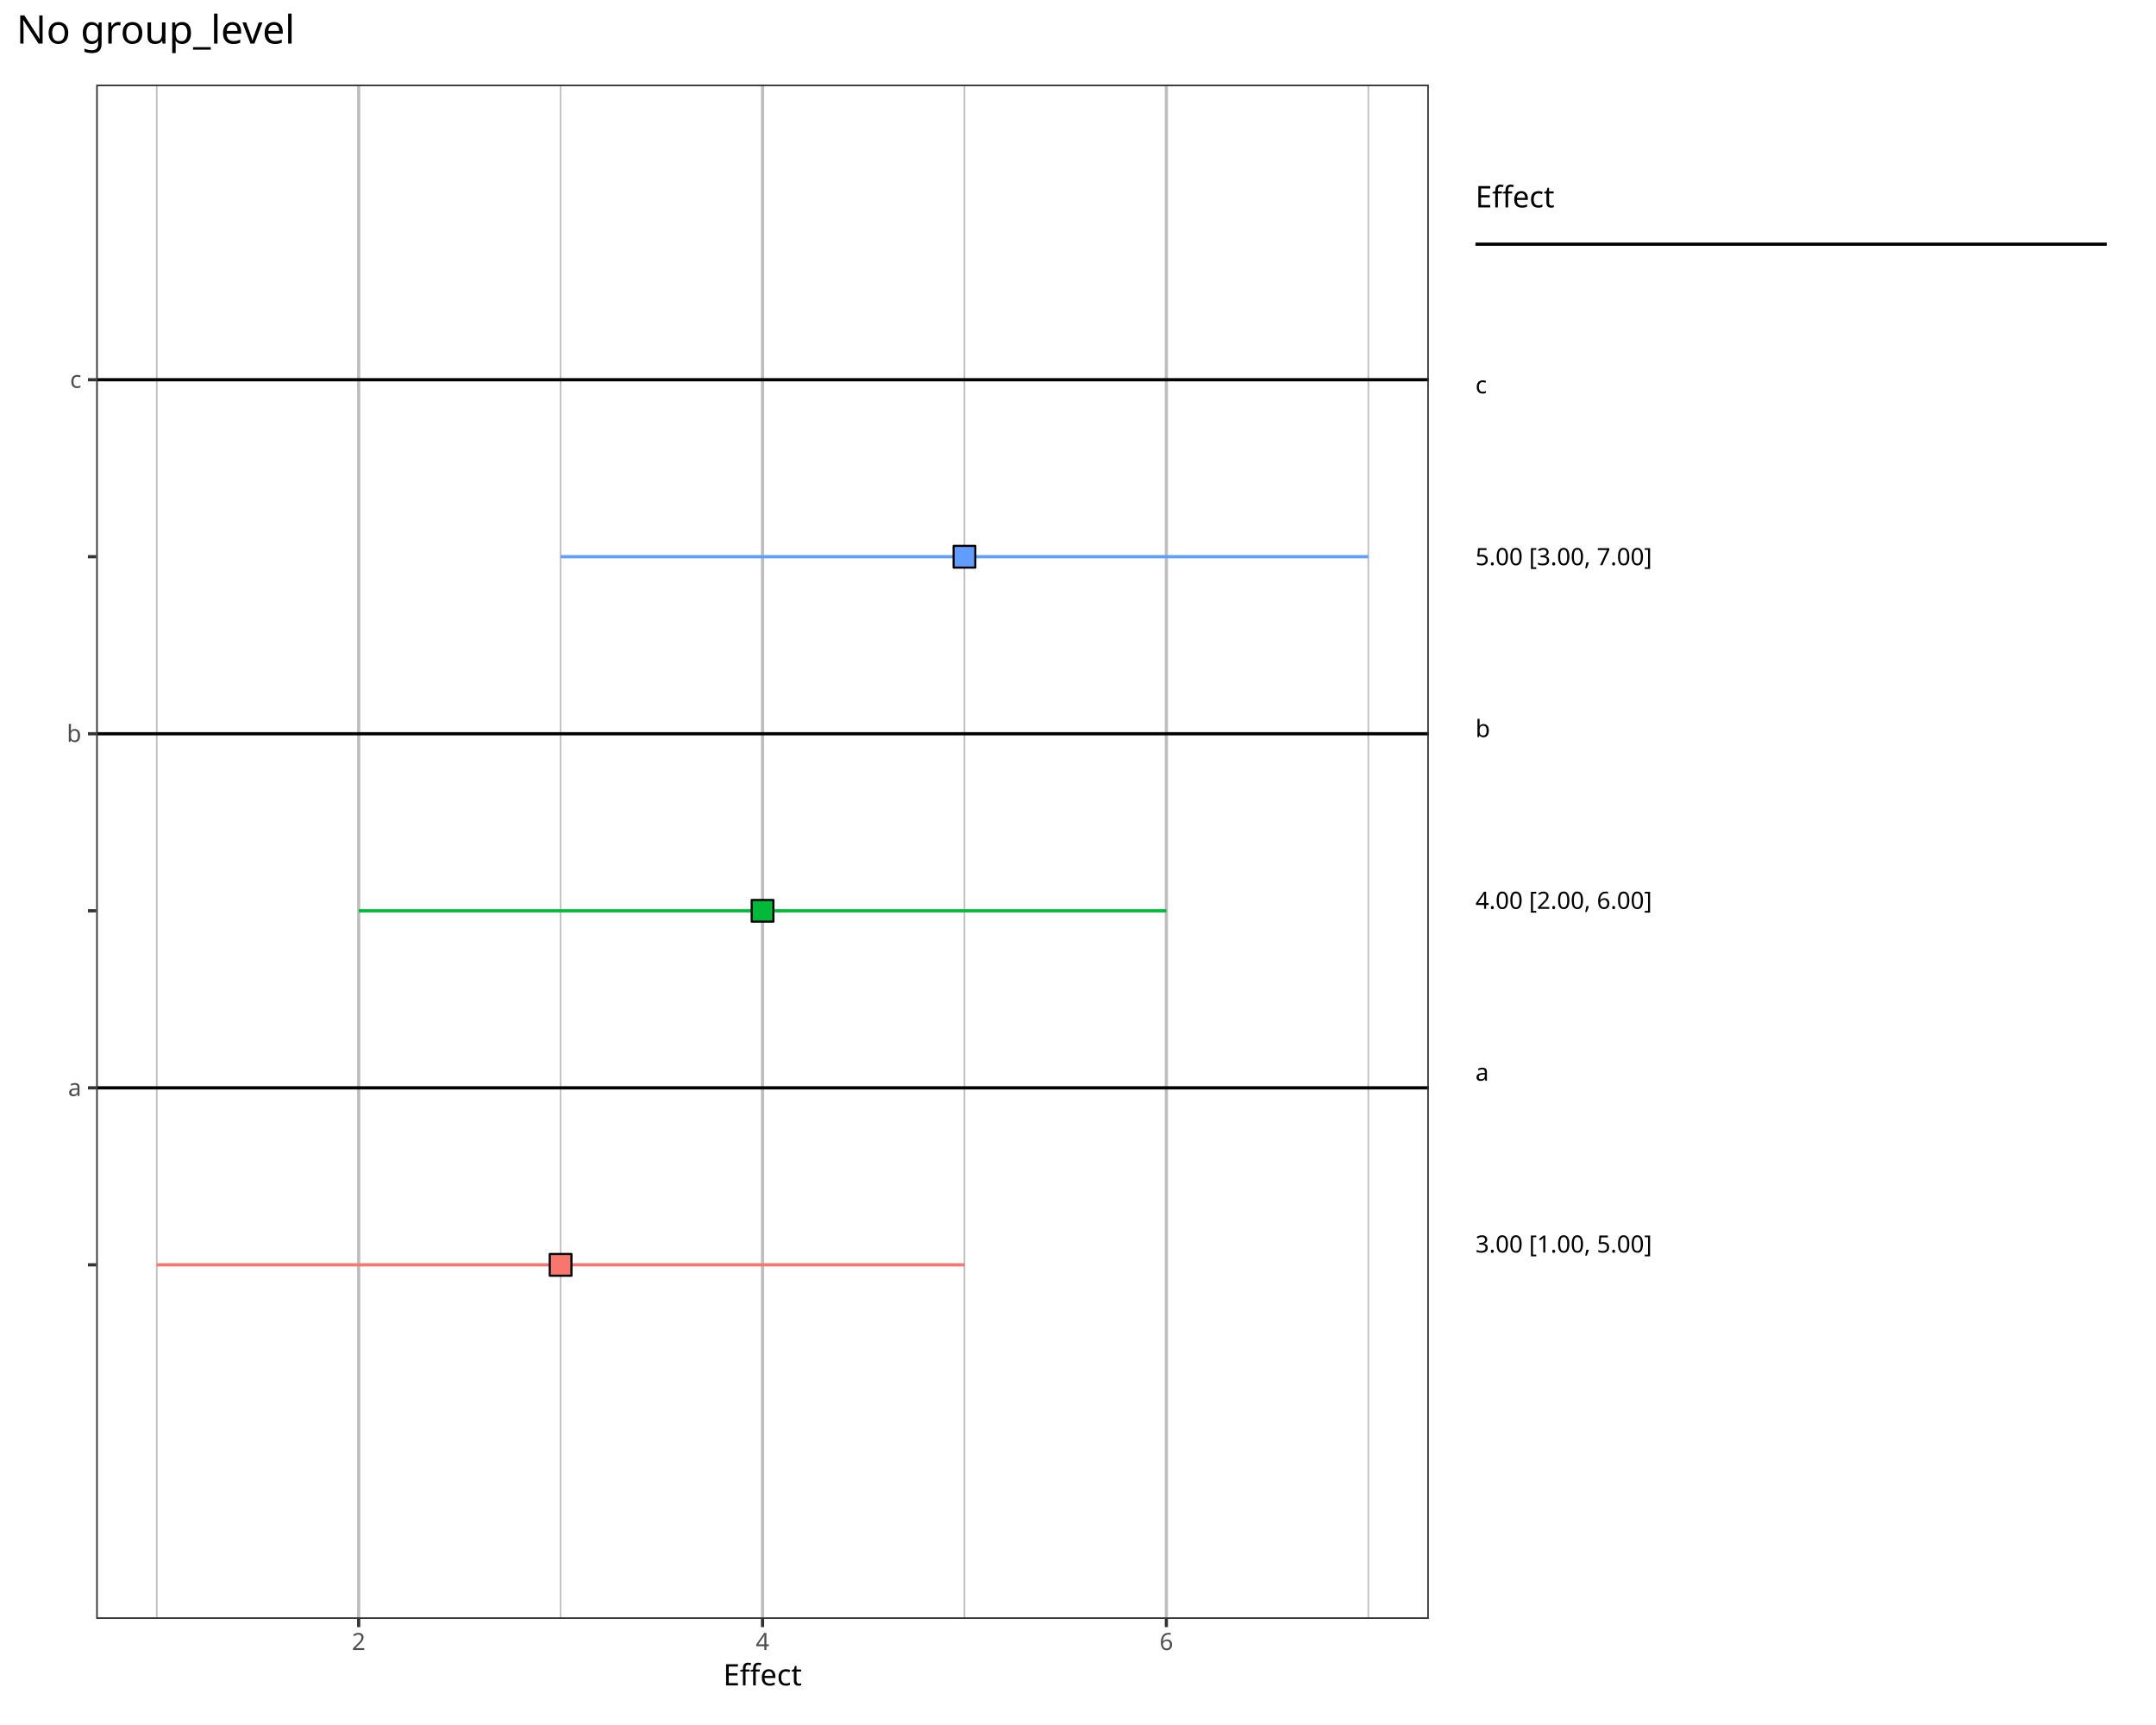
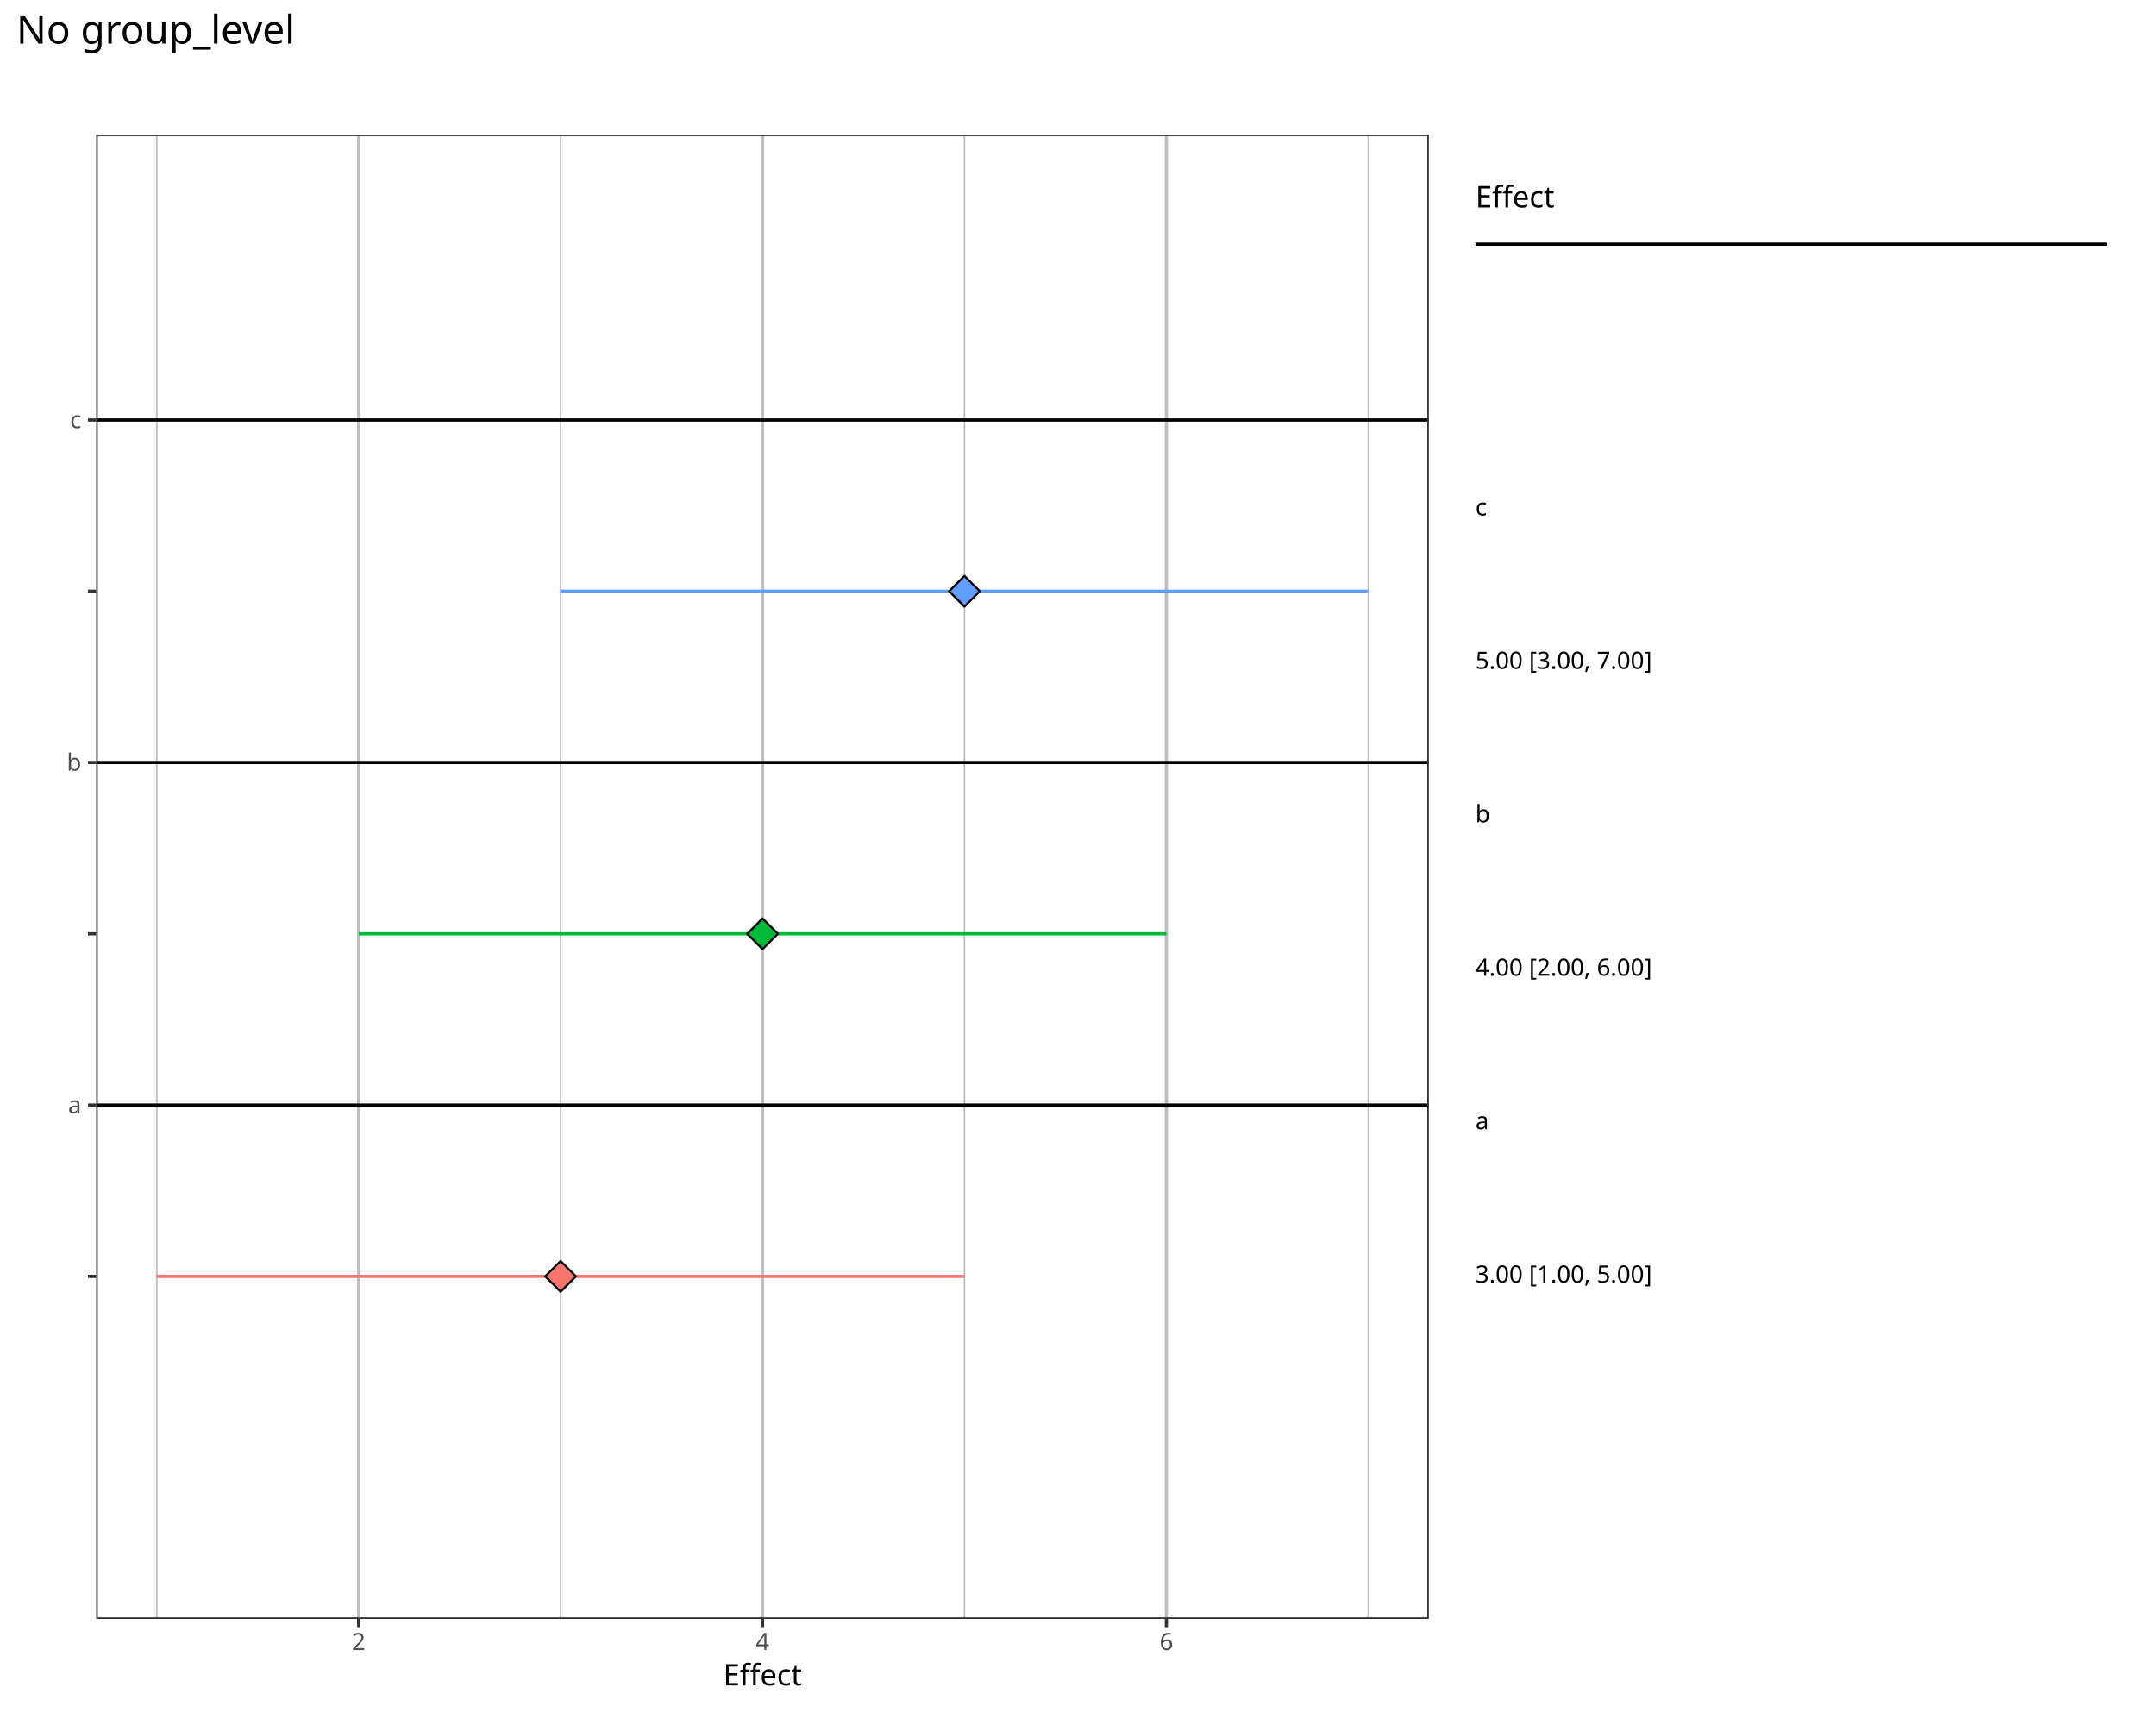
<svg xmlns="http://www.w3.org/2000/svg" class="svglite" data-engine-version="2.0" width="720.00pt" height="576.00pt" viewBox="0 0 720.00 576.00">
  <defs>
    <style type="text/css">
    .svglite line, .svglite polyline, .svglite polygon, .svglite path, .svglite rect, .svglite circle {
      fill: none;
      stroke: #000000;
      stroke-linecap: round;
      stroke-linejoin: round;
      stroke-miterlimit: 10.00;
    }
  </style>
  </defs>
  <rect width="100%" height="100%" style="stroke: none; fill: #FFFFFF;" />
  <defs>
    <clipPath id="cpMC4wMHw3MjAuMDB8MC4wMHw1NzYuMDA=">
      <rect x="0.00" y="0.00" width="720.00" height="576.00" />
    </clipPath>
  </defs>
  <g clip-path="url(#cpMC4wMHw3MjAuMDB8MC4wMHw1NzYuMDA=)">
    <rect x="0.00" y="0.00" width="720.00" height="576.00" style="stroke-width: 1.07; stroke: #FFFFFF; fill: #FFFFFF;" />
  </g>
  <defs>
    <clipPath id="cpNS40OHw3MTQuNTJ8MjIuNzh8NTcwLjUy">
      <rect x="5.48" y="22.78" width="709.04" height="547.74" />
    </clipPath>
  </defs>
  <g clip-path="url(#cpNS40OHw3MTQuNTJ8MjIuNzh8NTcwLjUy)">
</g>
  <g clip-path="url(#cpMC4wMHw3MjAuMDB8MC4wMHw1NzYuMDA=)">
</g>
  <defs>
    <clipPath id="cpNS40OHw0NzguMTd8MjIuNzh8NTcwLjUy">
      <rect x="5.48" y="22.78" width="472.69" height="547.74" />
    </clipPath>
  </defs>
  <g clip-path="url(#cpNS40OHw0NzguMTd8MjIuNzh8NTcwLjUy)">
    <rect x="5.48" y="22.78" width="472.69" height="547.74" style="stroke-width: 1.07; stroke: #FFFFFF; fill: #FFFFFF;" />
  </g>
  <g clip-path="url(#cpMC4wMHw3MjAuMDB8MC4wMHw1NzYuMDA=)">
</g>
  <defs>
-     <clipPath id="cpMzIuMTJ8NDc3LjE4fDI4LjI2fDU0MC41OA==">
-       <rect x="32.12" y="28.26" width="445.05" height="512.32" />
+     <clipPath id="cpMzIuMTJ8NDc3LjE4fDQ0Ljk0fDU0MC41OA==">
+       <rect x="32.12" y="44.94" width="445.05" height="495.64" />
    </clipPath>
  </defs>
-   <g clip-path="url(#cpMzIuMTJ8NDc3LjE4fDI4LjI2fDU0MC41OA==)">
-     <rect x="32.12" y="28.26" width="445.05" height="512.32" style="stroke-width: 1.07; stroke: none; fill: #FFFFFF;" />
-     <polyline points="52.35,540.58 52.35,28.26 " style="stroke-width: 0.53; stroke: #BEBEBE; stroke-linecap: butt;" />
-     <polyline points="187.22,540.58 187.22,28.26 " style="stroke-width: 0.53; stroke: #BEBEBE; stroke-linecap: butt;" />
-     <polyline points="322.08,540.58 322.08,28.26 " style="stroke-width: 0.53; stroke: #BEBEBE; stroke-linecap: butt;" />
-     <polyline points="456.95,540.58 456.95,28.26 " style="stroke-width: 0.53; stroke: #BEBEBE; stroke-linecap: butt;" />
-     <polyline points="119.78,540.58 119.78,28.26 " style="stroke-width: 1.07; stroke: #BEBEBE; stroke-linecap: butt;" />
-     <polyline points="254.65,540.58 254.65,28.26 " style="stroke-width: 1.07; stroke: #BEBEBE; stroke-linecap: butt;" />
-     <polyline points="389.51,540.58 389.51,28.26 " style="stroke-width: 1.07; stroke: #BEBEBE; stroke-linecap: butt;" />
-     <line x1="-15.08" y1="540.58" x2="-15.08" y2="28.26" style="stroke-width: 1.07; stroke-dasharray: 1.42,4.27,5.69,4.27; stroke-linecap: butt;" />
-     <polyline points="322.08,422.35 322.08,422.35 " style="stroke-width: 1.07; stroke: #F8766D; stroke-linecap: butt;" />
-     <polyline points="322.08,422.35 52.35,422.35 " style="stroke-width: 1.07; stroke: #F8766D; stroke-linecap: butt;" />
-     <polyline points="52.35,422.35 52.35,422.35 " style="stroke-width: 1.07; stroke: #F8766D; stroke-linecap: butt;" />
-     <polyline points="389.51,304.13 389.51,304.13 " style="stroke-width: 1.07; stroke: #00BA38; stroke-linecap: butt;" />
-     <polyline points="389.51,304.13 119.78,304.13 " style="stroke-width: 1.07; stroke: #00BA38; stroke-linecap: butt;" />
-     <polyline points="119.78,304.13 119.78,304.13 " style="stroke-width: 1.07; stroke: #00BA38; stroke-linecap: butt;" />
-     <polyline points="456.95,185.90 456.95,185.90 " style="stroke-width: 1.07; stroke: #619CFF; stroke-linecap: butt;" />
-     <polyline points="456.95,185.90 187.22,185.90 " style="stroke-width: 1.07; stroke: #619CFF; stroke-linecap: butt;" />
-     <polyline points="187.22,185.90 187.22,185.90 " style="stroke-width: 1.07; stroke: #619CFF; stroke-linecap: butt;" />
-     <rect x="183.59" y="418.73" width="7.25" height="7.25" style="stroke-width: 0.71; fill: #F8766D;" />
-     <rect x="251.03" y="300.50" width="7.25" height="7.25" style="stroke-width: 0.71; fill: #00BA38;" />
-     <rect x="318.46" y="182.28" width="7.25" height="7.25" style="stroke-width: 0.71; fill: #619CFF;" />
-     <line x1="32.12" y1="126.79" x2="477.18" y2="126.79" style="stroke-width: 1.07; stroke-linecap: butt;" />
-     <line x1="32.12" y1="245.01" x2="477.18" y2="245.01" style="stroke-width: 1.07; stroke-linecap: butt;" />
-     <line x1="32.12" y1="363.24" x2="477.18" y2="363.24" style="stroke-width: 1.07; stroke-linecap: butt;" />
-     <rect x="32.12" y="28.26" width="445.05" height="512.32" style="stroke-width: 1.07; stroke: #333333;" />
+   <g clip-path="url(#cpMzIuMTJ8NDc3LjE4fDQ0Ljk0fDU0MC41OA==)">
+     <rect x="32.12" y="44.94" width="445.05" height="495.64" style="stroke-width: 1.07; stroke: none; fill: #FFFFFF;" />
+     <polyline points="52.35,540.58 52.35,44.94 " style="stroke-width: 0.53; stroke: #BEBEBE; stroke-linecap: butt;" />
+     <polyline points="187.22,540.58 187.22,44.94 " style="stroke-width: 0.53; stroke: #BEBEBE; stroke-linecap: butt;" />
+     <polyline points="322.08,540.58 322.08,44.94 " style="stroke-width: 0.53; stroke: #BEBEBE; stroke-linecap: butt;" />
+     <polyline points="456.95,540.58 456.95,44.94 " style="stroke-width: 0.53; stroke: #BEBEBE; stroke-linecap: butt;" />
+     <polyline points="119.78,540.58 119.78,44.94 " style="stroke-width: 1.07; stroke: #BEBEBE; stroke-linecap: butt;" />
+     <polyline points="254.65,540.58 254.65,44.94 " style="stroke-width: 1.07; stroke: #BEBEBE; stroke-linecap: butt;" />
+     <polyline points="389.51,540.58 389.51,44.94 " style="stroke-width: 1.07; stroke: #BEBEBE; stroke-linecap: butt;" />
+     <line x1="-15.08" y1="540.58" x2="-15.08" y2="44.94" style="stroke-width: 1.07; stroke-dasharray: 1.42,4.27,5.69,4.27; stroke-linecap: butt;" />
+     <polyline points="322.08,426.20 322.08,426.20 " style="stroke-width: 1.07; stroke: #F8766D; stroke-linecap: butt;" />
+     <polyline points="322.08,426.20 52.35,426.20 " style="stroke-width: 1.07; stroke: #F8766D; stroke-linecap: butt;" />
+     <polyline points="52.35,426.20 52.35,426.20 " style="stroke-width: 1.07; stroke: #F8766D; stroke-linecap: butt;" />
+     <polyline points="389.51,311.82 389.51,311.82 " style="stroke-width: 1.07; stroke: #00BA38; stroke-linecap: butt;" />
+     <polyline points="389.51,311.82 119.78,311.82 " style="stroke-width: 1.07; stroke: #00BA38; stroke-linecap: butt;" />
+     <polyline points="119.78,311.82 119.78,311.82 " style="stroke-width: 1.07; stroke: #00BA38; stroke-linecap: butt;" />
+     <polyline points="456.95,197.44 456.95,197.44 " style="stroke-width: 1.07; stroke: #619CFF; stroke-linecap: butt;" />
+     <polyline points="456.95,197.44 187.22,197.44 " style="stroke-width: 1.07; stroke: #619CFF; stroke-linecap: butt;" />
+     <polyline points="187.22,197.44 187.22,197.44 " style="stroke-width: 1.07; stroke: #619CFF; stroke-linecap: butt;" />
+     <polygon points="187.22,431.32 192.34,426.20 187.22,421.08 182.09,426.20 " style="stroke-width: 0.71; fill: #F8766D;" />
+     <polygon points="254.65,316.95 259.77,311.82 254.65,306.70 249.53,311.82 " style="stroke-width: 0.71; fill: #00BA38;" />
+     <polygon points="322.08,202.57 327.21,197.44 322.08,192.32 316.96,197.44 " style="stroke-width: 0.71; fill: #619CFF;" />
+     <line x1="32.12" y1="140.25" x2="477.18" y2="140.25" style="stroke-width: 1.07; stroke-linecap: butt;" />
+     <line x1="32.12" y1="254.63" x2="477.18" y2="254.63" style="stroke-width: 1.07; stroke-linecap: butt;" />
+     <line x1="32.12" y1="369.01" x2="477.18" y2="369.01" style="stroke-width: 1.07; stroke-linecap: butt;" />
+     <rect x="32.12" y="44.94" width="445.05" height="495.64" style="stroke-width: 1.07; stroke: #333333;" />
  </g>
  <g clip-path="url(#cpMC4wMHw3MjAuMDB8MC4wMHw1NzYuMDA=)">
-     <text x="27.19" y="129.52" text-anchor="end" style="font-size: 7.94px; fill: #4D4D4D; font-family: sans;" textLength="3.97px" lengthAdjust="spacingAndGlyphs">c</text>
-     <text x="27.19" y="247.74" text-anchor="end" style="font-size: 7.94px; fill: #4D4D4D; font-family: sans;" textLength="4.41px" lengthAdjust="spacingAndGlyphs">b</text>
-     <text x="27.19" y="365.97" text-anchor="end" style="font-size: 7.94px; fill: #4D4D4D; font-family: sans;" textLength="4.41px" lengthAdjust="spacingAndGlyphs">a</text>
-     <polyline points="29.38,126.79 32.12,126.79 " style="stroke-width: 1.07; stroke: #333333; stroke-linecap: butt;" />
-     <polyline points="29.38,185.90 32.12,185.90 " style="stroke-width: 1.07; stroke: #333333; stroke-linecap: butt;" />
-     <polyline points="29.38,245.01 32.12,245.01 " style="stroke-width: 1.07; stroke: #333333; stroke-linecap: butt;" />
-     <polyline points="29.38,304.13 32.12,304.13 " style="stroke-width: 1.07; stroke: #333333; stroke-linecap: butt;" />
-     <polyline points="29.38,363.24 32.12,363.24 " style="stroke-width: 1.07; stroke: #333333; stroke-linecap: butt;" />
-     <polyline points="29.38,422.35 32.12,422.35 " style="stroke-width: 1.07; stroke: #333333; stroke-linecap: butt;" />
+     <text x="27.19" y="142.98" text-anchor="end" style="font-size: 7.94px; fill: #4D4D4D; font-family: sans;" textLength="3.97px" lengthAdjust="spacingAndGlyphs">c</text>
+     <text x="27.19" y="257.36" text-anchor="end" style="font-size: 7.94px; fill: #4D4D4D; font-family: sans;" textLength="4.41px" lengthAdjust="spacingAndGlyphs">b</text>
+     <text x="27.19" y="371.74" text-anchor="end" style="font-size: 7.94px; fill: #4D4D4D; font-family: sans;" textLength="4.41px" lengthAdjust="spacingAndGlyphs">a</text>
+     <polyline points="29.38,140.25 32.12,140.25 " style="stroke-width: 1.07; stroke: #333333; stroke-linecap: butt;" />
+     <polyline points="29.38,197.44 32.12,197.44 " style="stroke-width: 1.07; stroke: #333333; stroke-linecap: butt;" />
+     <polyline points="29.38,254.63 32.12,254.63 " style="stroke-width: 1.07; stroke: #333333; stroke-linecap: butt;" />
+     <polyline points="29.38,311.82 32.12,311.82 " style="stroke-width: 1.07; stroke: #333333; stroke-linecap: butt;" />
+     <polyline points="29.38,369.01 32.12,369.01 " style="stroke-width: 1.07; stroke: #333333; stroke-linecap: butt;" />
+     <polyline points="29.38,426.20 32.12,426.20 " style="stroke-width: 1.07; stroke: #333333; stroke-linecap: butt;" />
    <polyline points="119.78,543.32 119.78,540.58 " style="stroke-width: 1.07; stroke: #333333; stroke-linecap: butt;" />
    <polyline points="254.65,543.32 254.65,540.58 " style="stroke-width: 1.07; stroke: #333333; stroke-linecap: butt;" />
    <polyline points="389.51,543.32 389.51,540.58 " style="stroke-width: 1.07; stroke: #333333; stroke-linecap: butt;" />
    <text x="119.78" y="550.97" text-anchor="middle" style="font-size: 7.94px; fill: #4D4D4D; font-family: sans;" textLength="4.41px" lengthAdjust="spacingAndGlyphs">2</text>
    <text x="254.65" y="550.97" text-anchor="middle" style="font-size: 7.94px; fill: #4D4D4D; font-family: sans;" textLength="4.41px" lengthAdjust="spacingAndGlyphs">4</text>
    <text x="389.51" y="550.97" text-anchor="middle" style="font-size: 7.94px; fill: #4D4D4D; font-family: sans;" textLength="4.41px" lengthAdjust="spacingAndGlyphs">6</text>
    <text x="254.65" y="562.79" text-anchor="middle" style="font-size: 9.92px; font-family: sans;" textLength="25.37px" lengthAdjust="spacingAndGlyphs">Effect</text>
  </g>
  <defs>
    <clipPath id="cpNDc4LjE3fDcxNC41MnwyMi43OHw1NzAuNTI=">
      <rect x="478.17" y="22.78" width="236.35" height="547.74" />
    </clipPath>
  </defs>
  <g clip-path="url(#cpNDc4LjE3fDcxNC41MnwyMi43OHw1NzAuNTI=)">
    <rect x="478.17" y="22.78" width="236.35" height="547.74" style="stroke-width: 1.07; stroke: #FFFFFF; fill: #FFFFFF;" />
  </g>
  <g clip-path="url(#cpMC4wMHw3MjAuMDB8MC4wMHw1NzYuMDA=)">
</g>
  <defs>
    <clipPath id="cpNDkyLjczfDcwMy41NnwyOC4yNnw1NDAuNTg=">
      <rect x="492.73" y="28.26" width="210.83" height="512.32" />
    </clipPath>
  </defs>
  <g clip-path="url(#cpNDkyLjczfDcwMy41NnwyOC4yNnw1NDAuNTg=)">
    <rect x="492.73" y="28.26" width="210.83" height="512.32" style="stroke-width: 1.07; stroke: none; fill: #FFFFFF;" />
-     <text x="492.73" y="131.34" style="font-size: 7.97px; font-family: sans;" textLength="3.99px" lengthAdjust="spacingAndGlyphs">c</text>
-     <text x="492.73" y="188.72" style="font-size: 7.97px; font-family: sans;" textLength="57.59px" lengthAdjust="spacingAndGlyphs">5.00 [3.00, 7.00]</text>
-     <text x="492.73" y="246.10" style="font-size: 7.97px; font-family: sans;" textLength="4.43px" lengthAdjust="spacingAndGlyphs">b</text>
-     <text x="492.73" y="303.48" style="font-size: 7.97px; font-family: sans;" textLength="57.59px" lengthAdjust="spacingAndGlyphs">4.00 [2.00, 6.00]</text>
-     <text x="492.73" y="360.86" style="font-size: 7.97px; font-family: sans;" textLength="4.43px" lengthAdjust="spacingAndGlyphs">a</text>
-     <text x="492.73" y="418.24" style="font-size: 7.97px; font-family: sans;" textLength="57.59px" lengthAdjust="spacingAndGlyphs">3.00 [1.00, 5.00]</text>
+     <text x="492.73" y="172.12" style="font-size: 7.97px; font-family: sans;" textLength="3.99px" lengthAdjust="spacingAndGlyphs">c</text>
+     <text x="492.73" y="223.35" style="font-size: 7.97px; font-family: sans;" textLength="57.59px" lengthAdjust="spacingAndGlyphs">5.00 [3.00, 7.00]</text>
+     <text x="492.73" y="274.58" style="font-size: 7.97px; font-family: sans;" textLength="4.43px" lengthAdjust="spacingAndGlyphs">b</text>
+     <text x="492.73" y="325.82" style="font-size: 7.97px; font-family: sans;" textLength="57.59px" lengthAdjust="spacingAndGlyphs">4.00 [2.00, 6.00]</text>
+     <text x="492.73" y="377.05" style="font-size: 7.97px; font-family: sans;" textLength="4.43px" lengthAdjust="spacingAndGlyphs">a</text>
+     <text x="492.73" y="428.28" style="font-size: 7.97px; font-family: sans;" textLength="57.59px" lengthAdjust="spacingAndGlyphs">3.00 [1.00, 5.00]</text>
    <text x="492.73" y="69.25" style="font-size: 9.96px; font-family: sans;" textLength="25.47px" lengthAdjust="spacingAndGlyphs">Effect</text>
    <line x1="492.73" y1="81.54" x2="703.56" y2="81.54" style="stroke-width: 1.07; stroke-linecap: butt;" />
  </g>
  <g clip-path="url(#cpMC4wMHw3MjAuMDB8MC4wMHw1NzYuMDA=)">
    <polyline points="492.73,540.58 703.56,540.58 " style="stroke-width: 1.07; stroke: #FFFFFF; stroke-linecap: butt;" />
    <polyline points="492.73,543.32 492.73,540.58 " style="stroke-width: 1.07; stroke: #FFFFFF; stroke-linecap: butt;" />
    <polyline points="542.34,543.32 542.34,540.58 " style="stroke-width: 1.07; stroke: #FFFFFF; stroke-linecap: butt;" />
    <polyline points="591.95,543.32 591.95,540.58 " style="stroke-width: 1.07; stroke: #FFFFFF; stroke-linecap: butt;" />
    <polyline points="641.55,543.32 641.55,540.58 " style="stroke-width: 1.07; stroke: #FFFFFF; stroke-linecap: butt;" />
    <polyline points="691.16,543.32 691.16,540.58 " style="stroke-width: 1.07; stroke: #FFFFFF; stroke-linecap: butt;" />
    <text x="492.73" y="550.97" text-anchor="middle" style="font-size: 7.94px; fill: #FFFFFF; font-family: sans;" textLength="15.45px" lengthAdjust="spacingAndGlyphs">1.00</text>
    <text x="542.34" y="550.97" text-anchor="middle" style="font-size: 7.94px; fill: #FFFFFF; font-family: sans;" textLength="15.45px" lengthAdjust="spacingAndGlyphs">1.04</text>
    <text x="591.95" y="550.97" text-anchor="middle" style="font-size: 7.94px; fill: #FFFFFF; font-family: sans;" textLength="15.45px" lengthAdjust="spacingAndGlyphs">1.08</text>
    <text x="641.55" y="550.97" text-anchor="middle" style="font-size: 7.94px; fill: #FFFFFF; font-family: sans;" textLength="15.45px" lengthAdjust="spacingAndGlyphs">1.12</text>
    <text x="691.16" y="550.97" text-anchor="middle" style="font-size: 7.94px; fill: #FFFFFF; font-family: sans;" textLength="15.45px" lengthAdjust="spacingAndGlyphs">1.16</text>
    <text x="5.48" y="14.56" style="font-size: 13.20px; font-family: sans;" textLength="88.80px" lengthAdjust="spacingAndGlyphs">No group_level</text>
  </g>
</svg>
